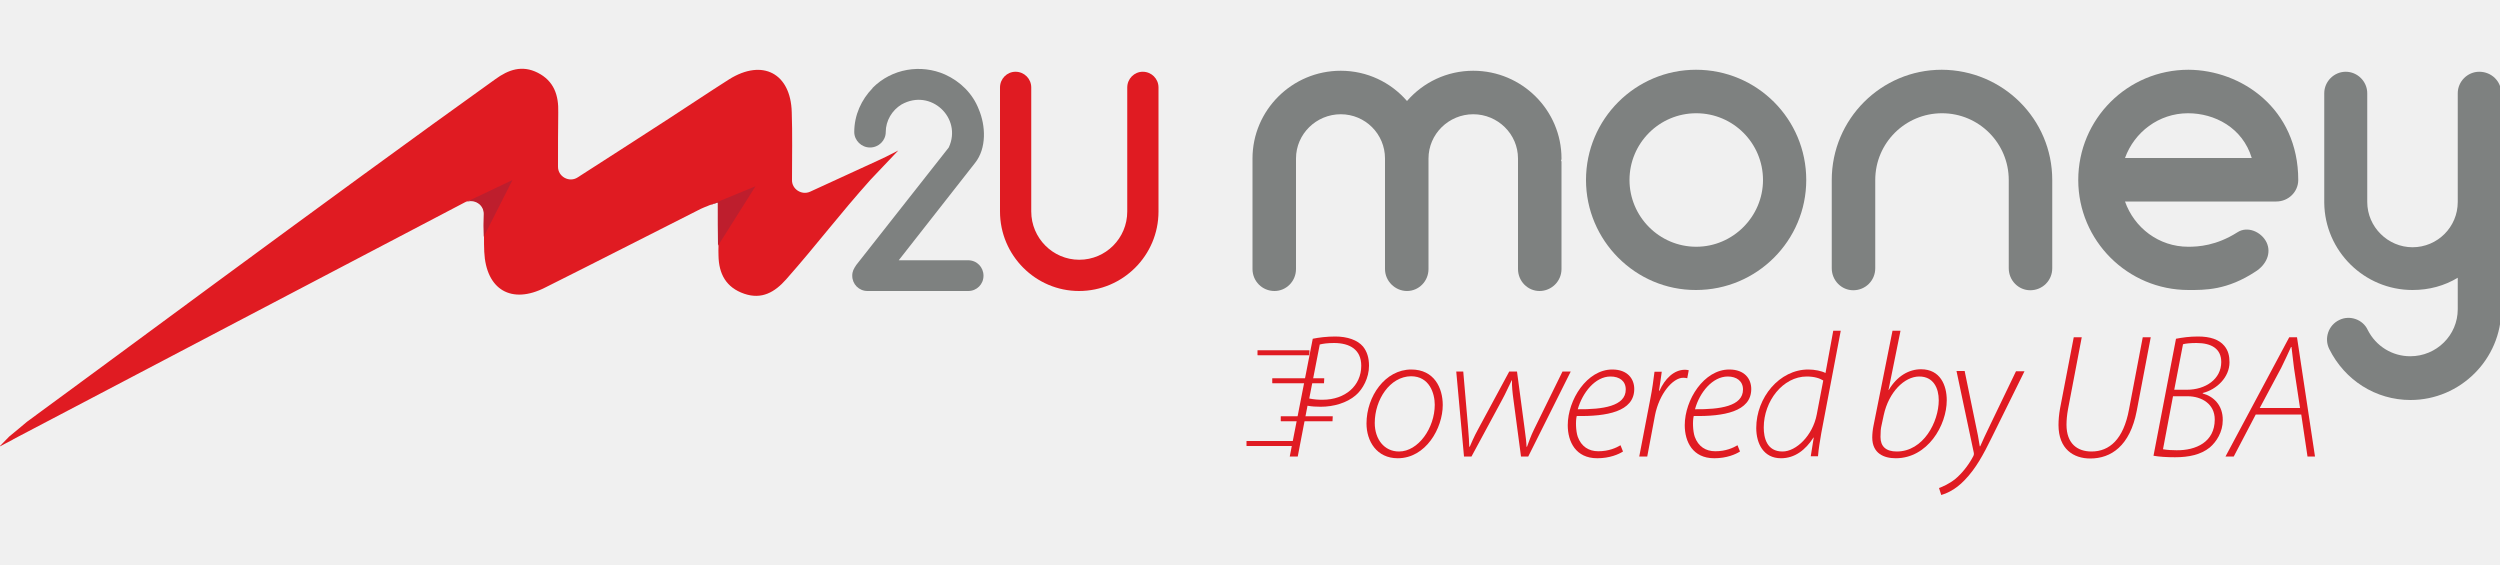
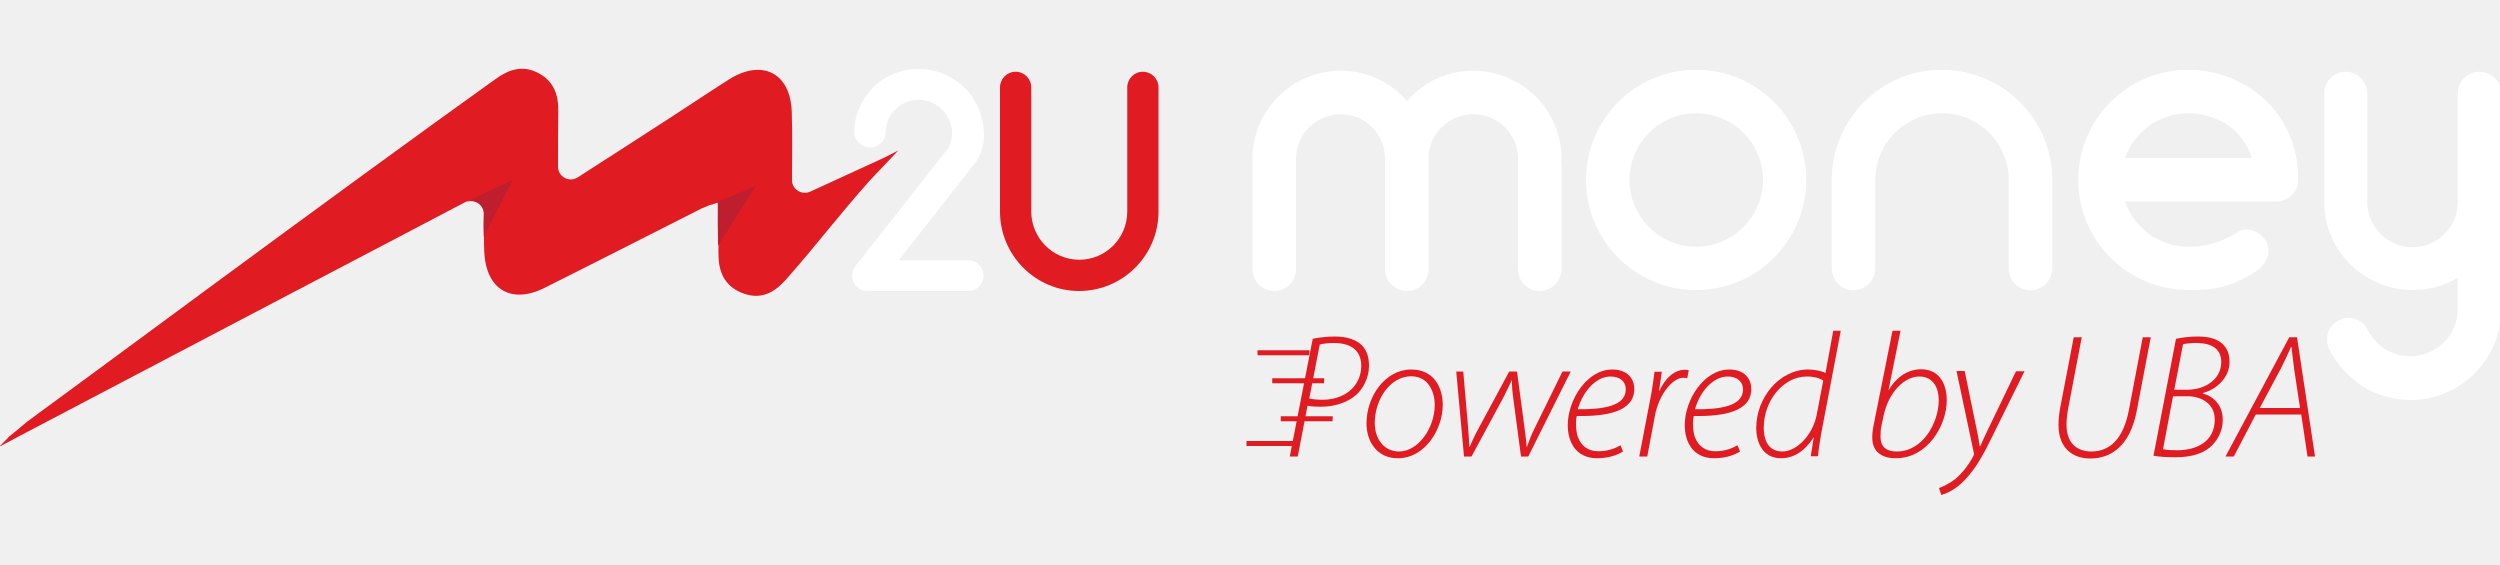
<svg xmlns="http://www.w3.org/2000/svg" version="1.1" id="Layer_1" x="0px" y="0px" viewBox="0 0 1000 226" style="enable-background:new 0 0 1000 226;" xml:space="preserve">
  <style type="text/css">
- 	.st0{opacity:0;fill:#FFFFFF;}
+ 	.st0{fill:#FFFFFF;fill-opacity:0;}
	.st1{fill:#E01B22;}
- 	.st2{fill:#7E8180;}
+ 	.st2{fill:#FFFFFF;}
	.st3{fill:#BE1E2D;}
</style>
  <rect class="st0" width="1000" height="226" />
  <g>
    <g>
      <g>
        <path class="st1" d="M525.1,135.5c2.4-0.5,5.7-0.9,9-0.9c4.8,0,8.9,1.4,11.1,4c1.6,2,2.4,4.5,2.4,7.7c0,4.9-2.5,9.4-5.3,11.8     c-3.6,3.1-8.9,4.6-14,4.6c-1.9,0-3.5-0.1-5.3-0.4l-3.9,20.3h-3.2L525.1,135.5z M523.7,159.4c2,0.4,3.5,0.5,5.3,0.5     c9.2,0,15.5-5.7,15.5-13.6c0-6.4-4.5-9.1-10.9-9.1c-2.6,0-4.6,0.3-5.7,0.6L523.7,159.4z" />
        <path class="st1" d="M577.1,162c0,9.3-6.8,21.3-18,21.3c-8.4,0-12.5-6.8-12.5-13.9c0-10.9,7.5-21.6,17.9-21.6     C573.7,147.8,577.1,155.2,577.1,162z M549.9,169.2c0,6.5,3.8,11.4,9.7,11.4c7.7,0,14.3-9.4,14.3-18.7c0-4.5-2.1-11.4-9.5-11.4     C556,150.6,549.9,159.8,549.9,169.2z" />
        <path class="st1" d="M585.3,148.6l1.9,22c0.4,4.4,0.4,6,0.5,8.1h0.2c0.6-1.3,1.6-3.9,3.5-7.3l12.3-22.8h3.1l3,22.5     c0.5,3.6,0.8,6.2,0.8,7.6h0.2c0.8-2.1,1.5-4.3,2.9-7.1l11.3-23h3.3l-17,34h-2.9l-3-22.6c-0.4-2.9-0.7-5.6-0.6-7.9h-0.1     c-1.2,2.3-2.3,5-3.9,7.9l-12.2,22.6h-3l-3.1-34H585.3z" />
        <path class="st1" d="M649.2,180.6c-1.7,1.1-5.3,2.7-10.3,2.7c-8.6,0-11.8-6.6-11.8-13.2c0-10.2,7.7-22.3,17.8-22.3     c6.2,0,8.8,3.8,8.8,7.8c0,9.1-11.1,11-23,10.8c-0.5,1.8-0.4,6,0.4,8.3c1.4,3.9,4.4,5.8,8.2,5.8c4.3,0,7.2-1.4,8.9-2.4     L649.2,180.6z M644.2,150.6c-6.1,0-11.2,6.4-13.1,13.1c10,0.1,19.2-1.2,19.2-7.9C650.3,152.4,647.8,150.6,644.2,150.6z" />
-         <path class="st1" d="M655.7,182.6l4.4-22.9c0.8-4,1.3-7.8,1.7-11h2.9c-0.3,2.4-0.7,4.8-1.1,7.6h0.2c2.1-4.7,5.7-8.4,10.2-8.4     c0.5,0,1.2,0.1,1.5,0.2l-0.6,3.2c-0.4-0.1-0.9-0.2-1.6-0.2c-4.2,0-9.6,6.4-11.3,15l-3.1,16.5H655.7z" />
+         <path class="st1" d="M655.7,182.6l4.4-22.9c0.8-4,1.3-7.8,1.7-11h2.9c-0.3,2.4-0.7,4.8-1.1,7.6h0.2c2.1-4.7,5.7-8.4,10.2-8.4     c0.5,0,1.2,0.1,1.5,0.2l-0.6,3.2c-0.4-0.1-0.9-0.2-1.6-0.2c-4.2,0-9.6,6.4-11.3,15l-3.1,16.5L655.7,182.6L655.7,182.6z" />
        <path class="st1" d="M696,180.6c-1.7,1.1-5.3,2.7-10.3,2.7c-8.6,0-11.8-6.6-11.8-13.2c0-10.2,7.7-22.3,17.8-22.3     c6.2,0,8.8,3.8,8.8,7.8c0,9.1-11.1,11-23,10.8c-0.5,1.8-0.4,6,0.4,8.3c1.4,3.9,4.4,5.8,8.2,5.8c4.3,0,7.2-1.4,8.9-2.4L696,180.6z      M691.1,150.6c-6.1,0-11.3,6.4-13.1,13.1c10,0.1,19.2-1.2,19.2-7.9C697.2,152.4,694.6,150.6,691.1,150.6z" />
        <path class="st1" d="M736.3,132.3l-7.8,41c-0.5,3-1.1,6.4-1.3,9.2h-2.9l1.2-7.5h-0.1c-3.2,5-7.5,8.3-13,8.3     c-7,0-9.9-5.9-9.9-12.1c0-12.2,9.3-23.4,20.8-23.4c2.6,0,5.4,0.6,6.9,1.4l3.1-16.9H736.3z M729.3,152.2c-1.4-0.9-3.6-1.6-6.6-1.6     c-9.5,0-17.2,9.8-17.2,20.4c0,4.1,1.2,9.6,7.5,9.6c5.5,0,12.1-6.4,13.7-14.8L729.3,152.2z" />
-         <path class="st1" d="M760.2,132.3l-4.8,23.7l0.1,0c3.3-5.6,8.1-8.3,12.9-8.3c7.7,0,10.3,6.4,10.3,12.4c0,10.1-7.7,23.2-20.4,23.2     c-4.7,0-9.4-1.9-9.4-8.3c0-1.4,0.2-3.3,0.5-4.7l7.6-38H760.2z M752.6,170.2c-0.3,1.2-0.4,2.6-0.4,4.6c0,3.7,2.1,5.8,6.5,5.8     c10.7,0,16.8-11.9,16.8-20.5c0-4.8-2.1-9.5-7.8-9.5c-5.9,0-12.2,6.2-14.2,15.4L752.6,170.2z" />
-         <path class="st1" d="M785.9,148.6l4.2,20.4c0.9,4.2,1.4,6.7,1.8,9.5h0.2c1-2.2,2.1-4.8,4-8.6l10.3-21.4h3.4l-13.2,26.7     c-3.1,6.3-6.2,12.2-10.8,16.9c-3.7,3.9-7.5,5.4-9.3,5.9l-0.9-2.8c1.4-0.5,4-1.6,6.5-3.6c2.3-1.9,5.1-5.1,7.2-9.1     c0.3-0.6,0.3-1,0.2-1.5l-6.9-32.6H785.9z" />
+         <path class="st1" d="M760.2,132.3l-4.8,23.7h0.1c3.3-5.6,8.1-8.3,12.9-8.3c7.7,0,10.3,6.4,10.3,12.4c0,10.1-7.7,23.2-20.4,23.2     c-4.7,0-9.4-1.9-9.4-8.3c0-1.4,0.2-3.3,0.5-4.7l7.6-38L760.2,132.3L760.2,132.3z M752.6,170.2c-0.3,1.2-0.4,2.6-0.4,4.6     c0,3.7,2.1,5.8,6.5,5.8c10.7,0,16.8-11.9,16.8-20.5c0-4.8-2.1-9.5-7.8-9.5c-5.9,0-12.2,6.2-14.2,15.4L752.6,170.2z" />
+         <path class="st1" d="M785.9,148.6l4.2,20.4c0.9,4.2,1.4,6.7,1.8,9.5h0.2c1-2.2,2.1-4.8,4-8.6l10.3-21.4h3.4l-13.2,26.7     c-3.1,6.3-6.2,12.2-10.8,16.9c-3.7,3.9-7.5,5.4-9.3,5.9l-0.9-2.8c1.4-0.5,4-1.6,6.5-3.6c2.3-1.9,5.1-5.1,7.2-9.1     c0.3-0.6,0.3-1,0.2-1.5l-6.9-32.6h3.3V148.6z" />
        <path class="st1" d="M832.7,134.9l-5.5,28.8c-0.4,2.2-0.6,4.3-0.6,6.2c0,7.5,4.3,10.7,10,10.7c7.2,0,12.8-4.9,15-16.8l5.5-28.9     h3.2l-5.6,29.4c-2.7,14.1-10.3,19.1-18.6,19.1c-6.7,0-12.7-3.8-12.7-13.4c0-2,0.2-4.3,0.6-6.5l5.5-28.6H832.7z" />
        <path class="st1" d="M870.4,135.5c2.6-0.5,5.4-0.9,8.8-0.9c4.9,0,8.4,1.2,10.5,3.7c1.6,1.9,2.1,4.1,2.1,6.6     c0,6-5.1,10.9-10.7,12.3v0.2c4.2,1.1,8.1,4.6,8,10.7c0,4.7-2.5,8.6-5.2,10.9c-3.6,2.9-8.4,3.9-13.9,3.9c-3.3,0-6.4-0.2-8.6-0.6     L870.4,135.5z M865.2,179.7c1.7,0.3,3.7,0.4,5.4,0.4c7.8,0.1,15.3-3.3,15.3-12.3c0-6.2-5.2-9.3-10.9-9.3h-5.8L865.2,179.7z      M869.7,155.9h5c7.6,0,13.8-4.3,13.8-11.1c0-5.3-3.9-7.6-9.9-7.6c-2.4,0-4.4,0.2-5.4,0.5L869.7,155.9z" />
-         <path class="st1" d="M902.3,165.8l-8.8,16.8h-3.3l25.5-47.7h3.1l7.2,47.7H923l-2.5-16.8H902.3z M920,163.1l-2.4-15.9     c-0.3-2.4-0.7-5.7-1-8.4h-0.2c-1.3,2.8-2.4,5.3-3.9,8.3l-8.6,16.1H920z" />
+         <path class="st1" d="M902.3,165.8l-8.8,16.8h-3.3l25.5-47.7h3.1l7.2,47.7h-3l-2.5-16.8H902.3z M920,163.1l-2.4-15.9     c-0.3-2.4-0.7-5.7-1-8.4h-0.2c-1.3,2.8-2.4,5.3-3.9,8.3l-8.6,16.1H920V163.1z" />
      </g>
      <path class="st1" d="M523.7,142.1h-20.6c0,0-0.1,0-0.1-0.1v-1.8c0,0,0-0.1,0.1-0.1h20.6c0,0,0.1,0,0.1,0.1L523.7,142.1    C523.8,142,523.8,142.1,523.7,142.1z" />
-       <path class="st1" d="M529.6,153.3h-20.6c0,0-0.1,0-0.1-0.1v-1.8c0,0,0-0.1,0.1-0.1h20.6c0,0,0.1,0,0.1,0.1L529.6,153.3    C529.7,153.2,529.7,153.3,529.6,153.3z" />
-       <path class="st1" d="M533,168.5h-20.6c0,0-0.1,0-0.1-0.1v-1.8c0,0,0-0.1,0.1-0.1H533c0,0,0.1,0,0.1,0.1L533,168.5    C533,168.5,533,168.5,533,168.5z" />
+       <path class="st1" d="M529.6,153.3H509c0,0-0.1,0-0.1-0.1v-1.8c0,0,0-0.1,0.1-0.1h20.6c0,0,0.1,0,0.1,0.1L529.6,153.3    C529.7,153.2,529.7,153.3,529.6,153.3z" />
+       <path class="st1" d="M533,168.5h-20.6c0,0-0.1,0-0.1-0.1v-1.8c0,0,0-0.1,0.1-0.1H533c0,0,0.1,0,0.1,0.1L533,168.5L533,168.5z" />
      <path class="st1" d="M519.3,178.4h-20.6c0,0-0.1,0-0.1-0.1v-1.8c0,0,0-0.1,0.1-0.1h20.6c0,0,0.1,0,0.1,0.1L519.3,178.4    C519.4,178.4,519.3,178.4,519.3,178.4z" />
    </g>
    <g>
-       <path class="st2" d="M393.4,110.3c0,3.4-2.7,6.1-6.1,6.1h-40.3c-3.4,0-6.1-2.7-6.1-6.1c0-1.8,0.6-2.8,1.6-4.3l37-47    c5.5-11.8-7.2-23.8-18.9-17.2c-3.8,2.3-6.3,6.5-6.3,11c0,3.4-2.8,6.2-6.3,6.2c-3.4,0-6.3-2.8-6.3-6.2c0-6.8,2.9-13,7.3-17.5v-0.1    c7.8-7.9,19.5-9.6,29-5.4c6.2,2.8,11.1,7.7,13.5,13.9c2.8,6.6,3.2,15.6-1.5,21.5l-30.5,38.9h27.7    C390.8,104.1,393.4,106.9,393.4,110.3z" />
-       <path class="st1" d="M400,84.6V35c0-3.5,2.8-6.3,6.2-6.3c3.5,0,6.3,2.8,6.3,6.3v49.6c0,10.6,8.6,19.3,19.2,19.3    c10.6,0,19.2-8.6,19.2-19.3V35c0-3.5,2.8-6.3,6.2-6.3c3.5,0,6.3,2.8,6.3,6.3v49.6c0,17.6-14.3,31.8-31.8,31.8    C414.3,116.4,400,102.2,400,84.6z" />
+       <path class="st2" d="M393.4,110.3c0,3.4-2.7,6.1-6.1,6.1H347c-3.4,0-6.1-2.7-6.1-6.1c0-1.8,0.6-2.8,1.6-4.3l37-47    c5.5-11.8-7.2-23.8-18.9-17.2c-3.8,2.3-6.3,6.5-6.3,11c0,3.4-2.8,6.2-6.3,6.2c-3.4,0-6.3-2.8-6.3-6.2c0-6.8,2.9-13,7.3-17.5v-0.1    c7.8-7.9,19.5-9.6,29-5.4c6.2,2.8,11.1,7.7,13.5,13.9c2.8,6.6,3.2,15.6-1.5,21.5l-30.5,38.9h27.7    C390.8,104.1,393.4,106.9,393.4,110.3z" />
+       <path class="st1" d="M400,84.6V35c0-3.5,2.8-6.3,6.2-6.3c3.5,0,6.3,2.8,6.3,6.3v49.6c0,10.6,8.6,19.3,19.2,19.3    s19.2-8.6,19.2-19.3V35c0-3.5,2.8-6.3,6.2-6.3c3.5,0,6.3,2.8,6.3,6.3v49.6c0,17.6-14.3,31.8-31.8,31.8    C414.3,116.4,400,102.2,400,84.6z" />
    </g>
-     <path class="st1" d="M359.3,60.2l-3.6,3.8l-7.5,7.9c-12.8,14.3-21.1,25.5-33.7,39.8c-4.6,5.2-9.8,8.2-16.8,5.8   c-7.3-2.5-10.2-8-10.3-15.3c0-1.3-0.1-2.6,0-4c-0.1-5.3-0.1-10.9-0.1-17.3c-1.4,0.5-2.6,0.9-3.6,1.2l-0.4,0.2   c-1.1,0.4-2,0.8-2.9,1.2c-20.8,10.5-41.5,21.1-62.3,31.5c-13.5,6.9-23.7,0.9-24.4-14.3c-0.1-2-0.1-4-0.1-6.1v-0.1   c-0.1-2.9-0.1-5.9,0-9.1c0.1-3.8-4-6.3-7.4-4.6c-61.2,32.1-121,63.4-180.7,94.8c-0.1,0.1-0.2,0.1-0.3,0.2l-5.5,2.9l4-4.1l4-3.3   l3.1-2.6c12.5-9,126.1-93.3,187.3-137c5.2-3.8,10.7-5.8,17-2.6c6.5,3.3,8.4,9,8.2,15.9c-0.1,7-0.1,13.9-0.1,21.7   c0,4,4.5,6.4,7.8,4.3c12.9-8.3,24.6-15.8,36.3-23.4c8.2-5.3,16.2-10.7,24.4-15.9c13.3-8.3,24.6-2.4,25,13.2   c0.3,8.7,0.1,17.5,0.1,27.1c-0.1,3.6,3.8,6.2,7.2,4.7L351,64.3l3.4-1.6L359.3,60.2z" />
+     <path class="st1" d="M359.3,60.2l-3.6,3.8l-7.5,7.9c-12.8,14.3-21.1,25.5-33.7,39.8c-4.6,5.2-9.8,8.2-16.8,5.8   c-7.3-2.5-10.2-8-10.3-15.3c0-1.3-0.1-2.6,0-4c-0.1-5.3-0.1-10.9-0.1-17.3c-1.4,0.5-2.6,0.9-3.6,1.2l-0.4,0.2   c-1.1,0.4-2,0.8-2.9,1.2c-20.8,10.5-41.5,21.1-62.3,31.5c-13.5,6.9-23.7,0.9-24.4-14.3c-0.1-2-0.1-4-0.1-6.1v-0.1   c-0.1-2.9-0.1-5.9,0-9.1c0.1-3.8-4-6.3-7.4-4.6c-61.2,32.1-121,63.4-180.7,94.8c-0.1,0.1-0.2,0.1-0.3,0.2l-5.5,2.9l4-4.1l4-3.3   l3.1-2.6c12.5-9,126.1-93.3,187.3-137c5.2-3.8,10.7-5.8,17-2.6c6.5,3.3,8.4,9,8.2,15.9c-0.1,7-0.1,13.9-0.1,21.7   c0,4,4.5,6.4,7.8,4.3c12.9-8.3,24.6-15.8,36.3-23.4c8.2-5.3,16.2-10.7,24.4-15.9c13.3-8.3,24.6-2.4,25,13.2   c0.3,8.7,0.1,17.5,0.1,27.1c-0.1,3.6,3.8,6.2,7.2,4.7l27-12.4l3.4-1.6L359.3,60.2z" />
    <path class="st3" d="M193.5,94.7c-0.1-2.9-0.1-5.9,0-9.1c0.1-3.8-4-6.3-7.4-4.6l18.9-9L193.5,94.7z" />
    <path class="st3" d="M302.2,74.5l-15,23.8c-0.1-5.3-0.1-10.9-0.1-17.3c-1.4,0.5-2.6,0.9-3.6,1.2L302.2,74.5z" />
    <g>
-       <path class="st2" d="M624.4,64.1c0.2,0.4,0.2,0.5,0.2,0.9v42.6c0,4.9-4,8.8-8.8,8.8c-4.7,0-8.6-3.9-8.6-8.8V65c0-0.3,0-0.5,0-0.9    c0-0.2,0-0.3,0-0.7c0-9.8-8.1-17.7-17.9-17.7c-9.8,0-17.9,7.9-17.9,17.7v44.2c0,4.9-3.9,8.8-8.6,8.8c-4.7,0-8.8-3.9-8.8-8.8V63.4    c0-9.8-7.9-17.7-17.7-17.7c-9.8,0-17.9,7.9-17.9,17.7v44.2c0,4.9-3.9,8.8-8.6,8.8c-4.9,0-8.8-3.9-8.8-8.8V63.4    c0-19.3,15.8-35.1,35.3-35.1c10.5,0,20,4.6,26.5,12.1c6.5-7.5,16-12.1,26.5-12.1c19.5,0,35.3,15.8,35.3,35.1    C624.6,63.8,624.6,63.9,624.4,64.1z" />
-       <path class="st2" d="M634.4,72c0-24.4,19.8-44.1,44-44.1c24.4,0,44.1,19.7,44.1,44.1c0,24.2-19.7,44-44.1,44    C654.2,116.1,634.4,96.2,634.4,72z M651.8,72c0,14.6,11.9,26.7,26.7,26.7c14.7,0,26.7-12.1,26.7-26.7c0-14.7-11.9-26.7-26.7-26.7    C663.7,45.3,651.8,57.3,651.8,72z" />
+       <path class="st2" d="M624.4,64.1c0.2,0.4,0.2,0.5,0.2,0.9v42.6c0,4.9-4,8.8-8.8,8.8c-4.7,0-8.6-3.9-8.6-8.8V65c0-0.3,0-0.5,0-0.9    c0-0.2,0-0.3,0-0.7c0-9.8-8.1-17.7-17.9-17.7c-9.8,0-17.9,7.9-17.9,17.7v44.2c0,4.9-3.9,8.8-8.6,8.8c-4.7,0-8.8-3.9-8.8-8.8V63.4    c0-9.8-7.9-17.7-17.7-17.7s-17.9,7.9-17.9,17.7v44.2c0,4.9-3.9,8.8-8.6,8.8c-4.9,0-8.8-3.9-8.8-8.8V63.4    c0-19.3,15.8-35.1,35.3-35.1c10.5,0,20,4.6,26.5,12.1c6.5-7.5,16-12.1,26.5-12.1c19.5,0,35.3,15.8,35.3,35.1    C624.6,63.8,624.6,63.9,624.4,64.1z" />
+       <path class="st2" d="M634.4,72c0-24.4,19.8-44.1,44-44.1c24.4,0,44.1,19.7,44.1,44.1c0,24.2-19.7,44-44.1,44    C654.2,116.1,634.4,96.2,634.4,72z M651.8,72c0,14.6,11.9,26.7,26.7,26.7c14.7,0,26.7-12.1,26.7-26.7c0-14.7-11.9-26.7-26.7-26.7    S651.8,57.3,651.8,72z" />
      <path class="st2" d="M820.9,72v35.3c0,4.9-3.9,8.8-8.8,8.8c-4.7,0-8.6-3.9-8.6-8.8V72c0-14.7-11.9-26.7-26.7-26.7    c-14.7,0-26.7,11.9-26.7,26.7v35.3c0,4.9-3.9,8.8-8.8,8.8c-4.7,0-8.6-3.9-8.6-8.8V72c0-24.4,19.8-44.1,44-44.1    C801.1,28,820.9,47.6,820.9,72z" />
      <path class="st2" d="M919.3,72c0,4.7-3.9,8.6-8.8,8.6H850c3.7,10.5,13.5,18.1,25.3,18.1c4,0,11.2-0.4,19.7-5.8    c4-2.6,9.5-0.2,11.6,4c2.1,4.4-0.2,9-4.2,11.6c-11.6,7.7-20.5,7.5-27,7.5c-24.4,0-44.1-19.8-44.1-44c0-24.4,19.7-44.1,44.1-44.1    C896.5,28,919.3,43.4,919.3,72z M850,63.2h50.7C897,51,885.8,45.3,875.2,45.3C863.5,45.3,853.7,52.9,850,63.2z" />
      <path class="st2" d="M1000.5,37.3v86.5c0,19.8-16.3,36.2-36.3,36.2c-13.9,0-26.3-7.9-32.5-20.4c-2.1-4.2-0.4-9.5,4-11.6    c4.2-2.1,9.5-0.2,11.4,4c3.3,6.5,9.8,10.5,17,10.5c10.5,0,19-8.4,19-18.8v-12.6c-5.3,3.2-11.4,4.9-18.1,4.9    c-19.3,0-35.1-15.6-35.3-34.9c0-0.2,0-0.2,0-0.2V37.3c0-4.7,3.9-8.6,8.6-8.6c4.7,0,8.6,3.9,8.6,8.6v43.5c0,10,8.3,18.1,18.1,18.1    c10,0,18.1-8.1,18.1-18.1V37.3c0-4.7,3.9-8.6,8.6-8.6C996.6,28.7,1000.5,32.5,1000.5,37.3z" />
    </g>
  </g>
</svg>
